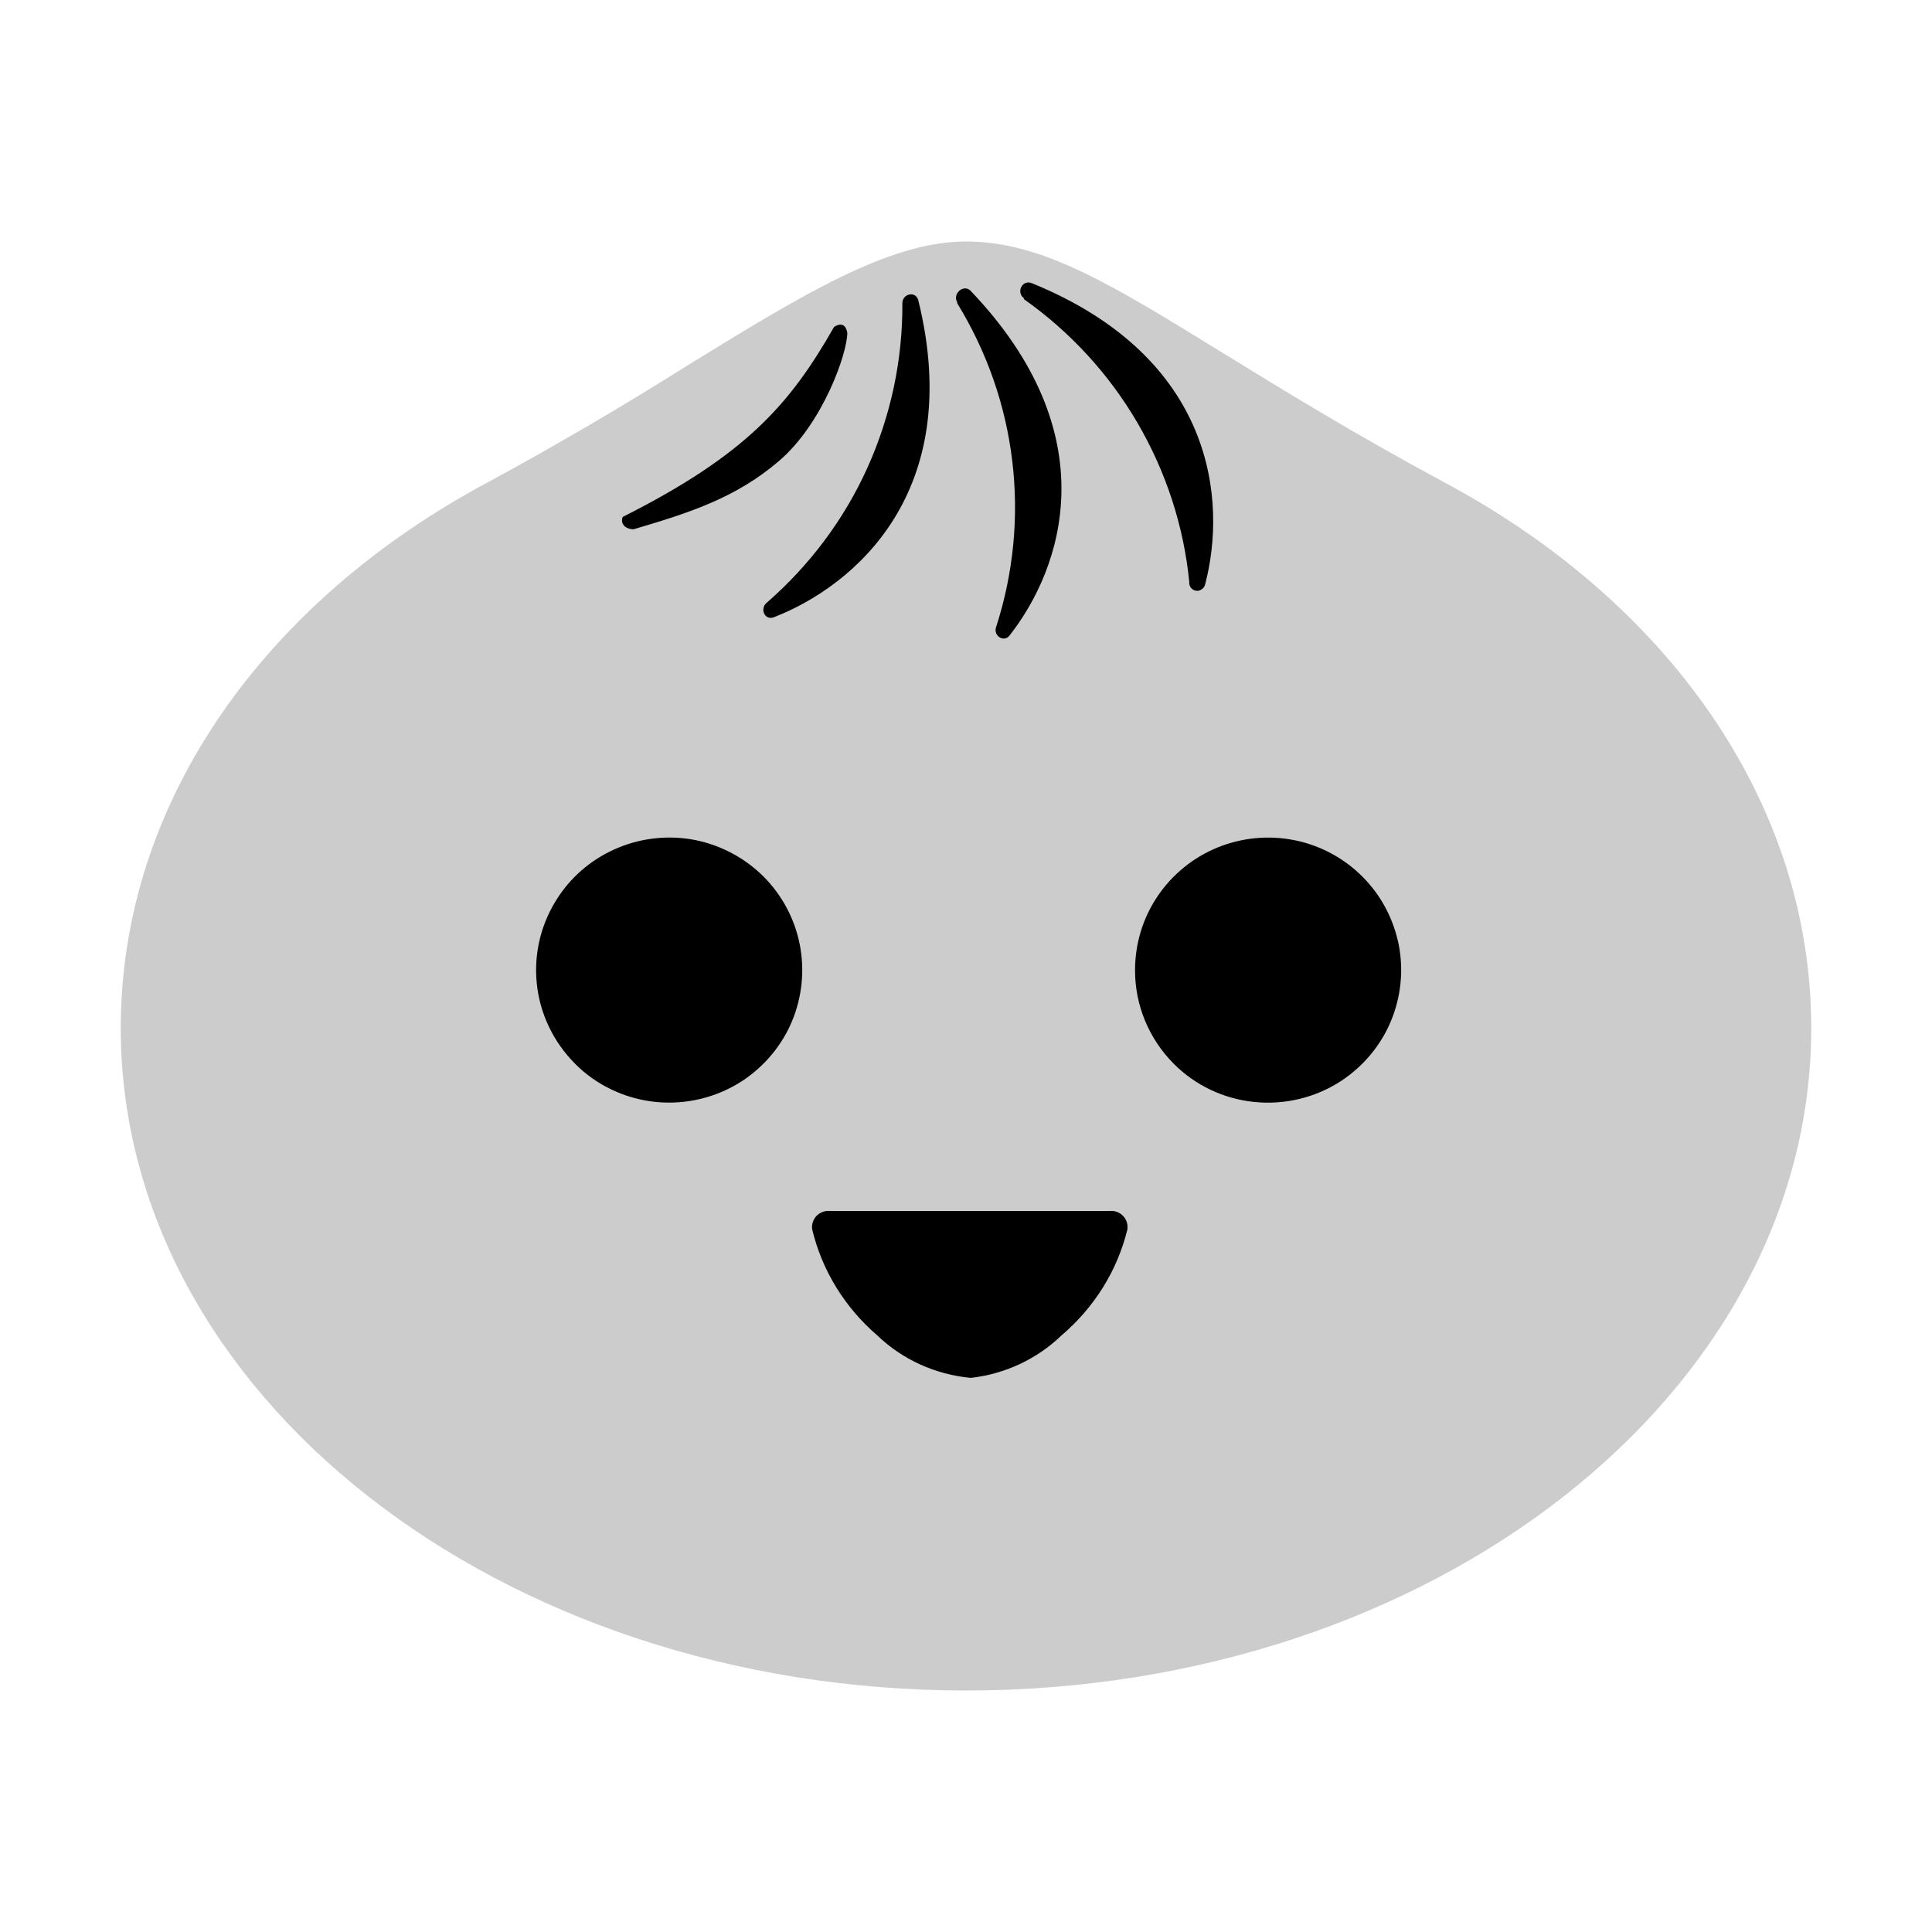
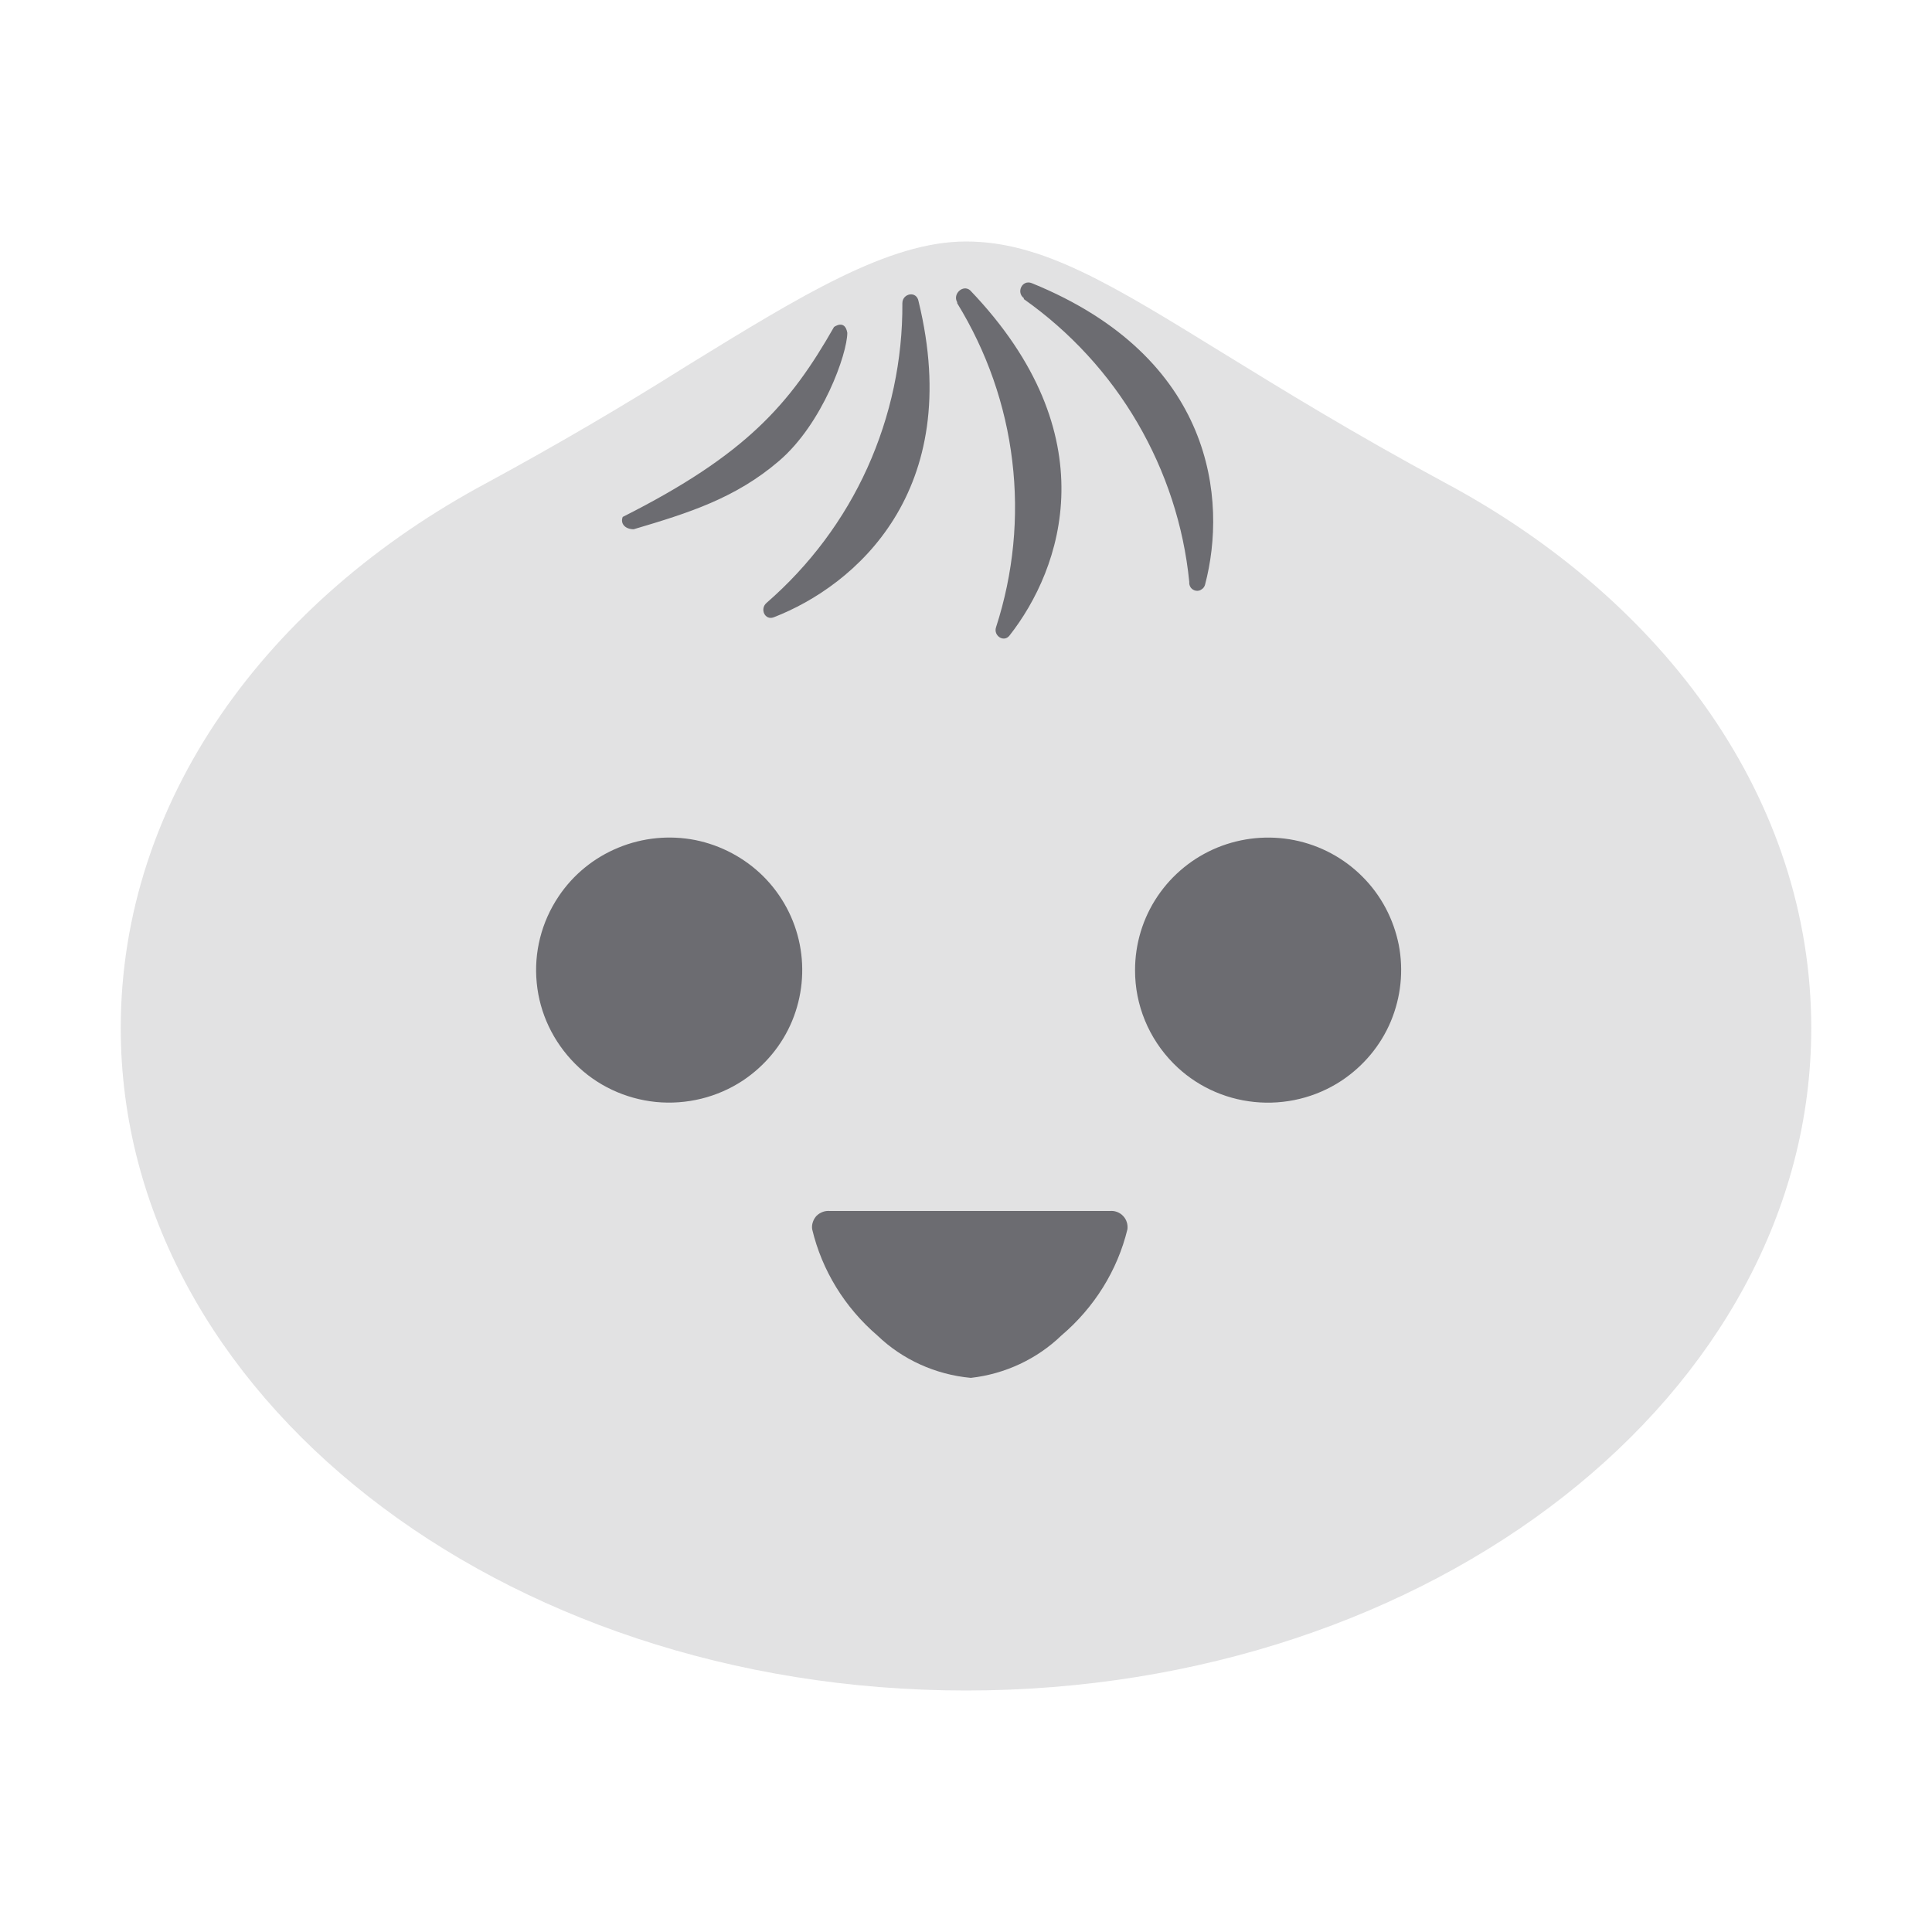
<svg xmlns="http://www.w3.org/2000/svg" width="16" height="16" viewBox="0 0 16 16" fill="none">
-   <path opacity="0.2" d="M8 14C11.866 14 15 11.543 15 8.514C15 6.635 13.8 4.976 11.956 3.992C11.205 3.587 10.616 3.224 10.125 2.922C9.2 2.352 8.63 2 8 2C7.36 2 6.639 2.445 5.686 3.031C5.15 3.369 4.602 3.689 4.044 3.992C2.2 4.976 1 6.635 1 8.514C1 11.543 4.134 14 8 14Z" fill="black" />
-   <path d="M7.183 3.875C7.377 3.445 7.476 2.98 7.473 2.511C7.473 2.429 7.591 2.405 7.607 2.495C7.991 4.07 7.081 4.851 6.408 5.112C6.335 5.14 6.291 5.044 6.347 4.994C6.705 4.683 6.99 4.302 7.183 3.875ZM8.383 3.817C8.328 3.355 8.172 2.91 7.927 2.511V2.503C7.887 2.433 7.977 2.353 8.035 2.405C9.179 3.6 8.797 4.708 8.359 5.265C8.311 5.323 8.225 5.263 8.249 5.194C8.393 4.749 8.439 4.28 8.383 3.817ZM9.419 3.5C9.184 3.098 8.864 2.749 8.479 2.477V2.469C8.414 2.421 8.465 2.313 8.545 2.345C10.059 2.961 10.163 4.146 9.98 4.841C9.976 4.857 9.966 4.872 9.951 4.881C9.938 4.891 9.92 4.895 9.904 4.892C9.887 4.889 9.872 4.88 9.862 4.867C9.852 4.853 9.847 4.836 9.849 4.819C9.803 4.355 9.656 3.906 9.419 3.5ZM6.452 3.817C6.092 4.126 5.704 4.248 5.248 4.383C5.18 4.383 5.135 4.339 5.157 4.281C6.179 3.766 6.543 3.347 6.907 2.708C6.907 2.708 6.997 2.641 7.017 2.756C7.017 2.928 6.813 3.508 6.452 3.817ZM9.337 10.18C9.254 10.522 9.062 10.829 8.79 11.06C8.588 11.255 8.323 11.379 8.04 11.411C7.748 11.384 7.474 11.26 7.266 11.06C6.996 10.828 6.807 10.521 6.726 10.18C6.723 10.16 6.725 10.139 6.732 10.12C6.738 10.101 6.749 10.083 6.763 10.068C6.778 10.054 6.795 10.043 6.815 10.036C6.834 10.029 6.855 10.027 6.876 10.029H9.189C9.209 10.027 9.23 10.029 9.249 10.036C9.268 10.043 9.286 10.054 9.3 10.069C9.314 10.083 9.325 10.101 9.331 10.12C9.338 10.14 9.339 10.16 9.337 10.18ZM6.153 8.948C5.941 9.088 5.686 9.151 5.431 9.126C5.177 9.1 4.939 8.988 4.762 8.809C4.581 8.627 4.469 8.391 4.445 8.14C4.42 7.888 4.484 7.636 4.626 7.424C4.747 7.243 4.919 7.103 5.121 7.02C5.322 6.937 5.544 6.915 5.758 6.957C5.971 7 6.168 7.105 6.322 7.258C6.476 7.412 6.581 7.608 6.623 7.821C6.665 8.034 6.643 8.254 6.56 8.455C6.477 8.655 6.335 8.826 6.153 8.948ZM11.108 8.951C10.896 9.09 10.641 9.152 10.387 9.126C10.132 9.1 9.896 8.987 9.719 8.808C9.513 8.6 9.399 8.322 9.4 8.034C9.4 7.817 9.464 7.604 9.586 7.423C9.708 7.242 9.88 7.102 10.082 7.019C10.283 6.937 10.505 6.915 10.72 6.958C10.934 7.001 11.13 7.106 11.284 7.261C11.438 7.415 11.541 7.611 11.584 7.825C11.625 8.038 11.602 8.258 11.518 8.459C11.434 8.659 11.291 8.83 11.108 8.951Z" fill="black" />
+   <path id="bg" opacity="0.2" d="M8 14C11.866 14 15 11.543 15 8.514C15 6.635 13.8 4.976 11.956 3.992C11.205 3.587 10.616 3.224 10.125 2.922C9.2 2.352 8.63 2 8 2C7.36 2 6.639 2.445 5.686 3.031C5.15 3.369 4.602 3.689 4.044 3.992C2.2 4.976 1 6.635 1 8.514C1 11.543 4.134 14 8 14Z" fill="#6C6C71" class="bg" />
+   <path id="fg" d="M7.183 3.875C7.377 3.445 7.476 2.98 7.473 2.511C7.473 2.429 7.591 2.405 7.607 2.495C7.991 4.07 7.081 4.851 6.408 5.112C6.335 5.14 6.291 5.044 6.347 4.994C6.705 4.683 6.99 4.302 7.183 3.875ZM8.383 3.817C8.328 3.355 8.172 2.91 7.927 2.511V2.503C7.887 2.433 7.977 2.353 8.035 2.405C9.179 3.6 8.797 4.708 8.359 5.265C8.311 5.323 8.225 5.263 8.249 5.194C8.393 4.749 8.439 4.28 8.383 3.817ZM9.419 3.5C9.184 3.098 8.864 2.749 8.479 2.477V2.469C8.414 2.421 8.465 2.313 8.545 2.345C10.059 2.961 10.163 4.146 9.98 4.841C9.976 4.857 9.966 4.872 9.951 4.881C9.938 4.891 9.92 4.895 9.904 4.892C9.887 4.889 9.872 4.88 9.862 4.867C9.852 4.853 9.847 4.836 9.849 4.819C9.803 4.355 9.656 3.906 9.419 3.5ZM6.452 3.817C6.092 4.126 5.704 4.248 5.248 4.383C5.18 4.383 5.135 4.339 5.157 4.281C6.179 3.766 6.543 3.347 6.907 2.708C6.907 2.708 6.997 2.641 7.017 2.756C7.017 2.928 6.813 3.508 6.452 3.817ZM9.337 10.18C9.254 10.522 9.062 10.829 8.79 11.06C8.588 11.255 8.323 11.379 8.04 11.411C7.748 11.384 7.474 11.26 7.266 11.06C6.996 10.828 6.807 10.521 6.726 10.18C6.723 10.16 6.725 10.139 6.732 10.12C6.738 10.101 6.749 10.083 6.763 10.068C6.778 10.054 6.795 10.043 6.815 10.036C6.834 10.029 6.855 10.027 6.876 10.029H9.189C9.209 10.027 9.23 10.029 9.249 10.036C9.268 10.043 9.286 10.054 9.3 10.069C9.314 10.083 9.325 10.101 9.331 10.12C9.338 10.14 9.339 10.16 9.337 10.18ZM6.153 8.948C5.941 9.088 5.686 9.151 5.431 9.126C5.177 9.1 4.939 8.988 4.762 8.809C4.581 8.627 4.469 8.391 4.445 8.14C4.42 7.888 4.484 7.636 4.626 7.424C4.747 7.243 4.919 7.103 5.121 7.02C5.322 6.937 5.544 6.915 5.758 6.957C5.971 7 6.168 7.105 6.322 7.258C6.476 7.412 6.581 7.608 6.623 7.821C6.665 8.034 6.643 8.254 6.56 8.455C6.477 8.655 6.335 8.826 6.153 8.948ZM11.108 8.951C10.896 9.09 10.641 9.152 10.387 9.126C10.132 9.1 9.896 8.987 9.719 8.808C9.513 8.6 9.399 8.322 9.4 8.034C9.4 7.817 9.464 7.604 9.586 7.423C9.708 7.242 9.88 7.102 10.082 7.019C10.283 6.937 10.505 6.915 10.72 6.958C10.934 7.001 11.13 7.106 11.284 7.261C11.438 7.415 11.541 7.611 11.584 7.825C11.625 8.038 11.602 8.258 11.518 8.459C11.434 8.659 11.291 8.83 11.108 8.951Z" fill="#6C6C71" class="fg" />
</svg>
